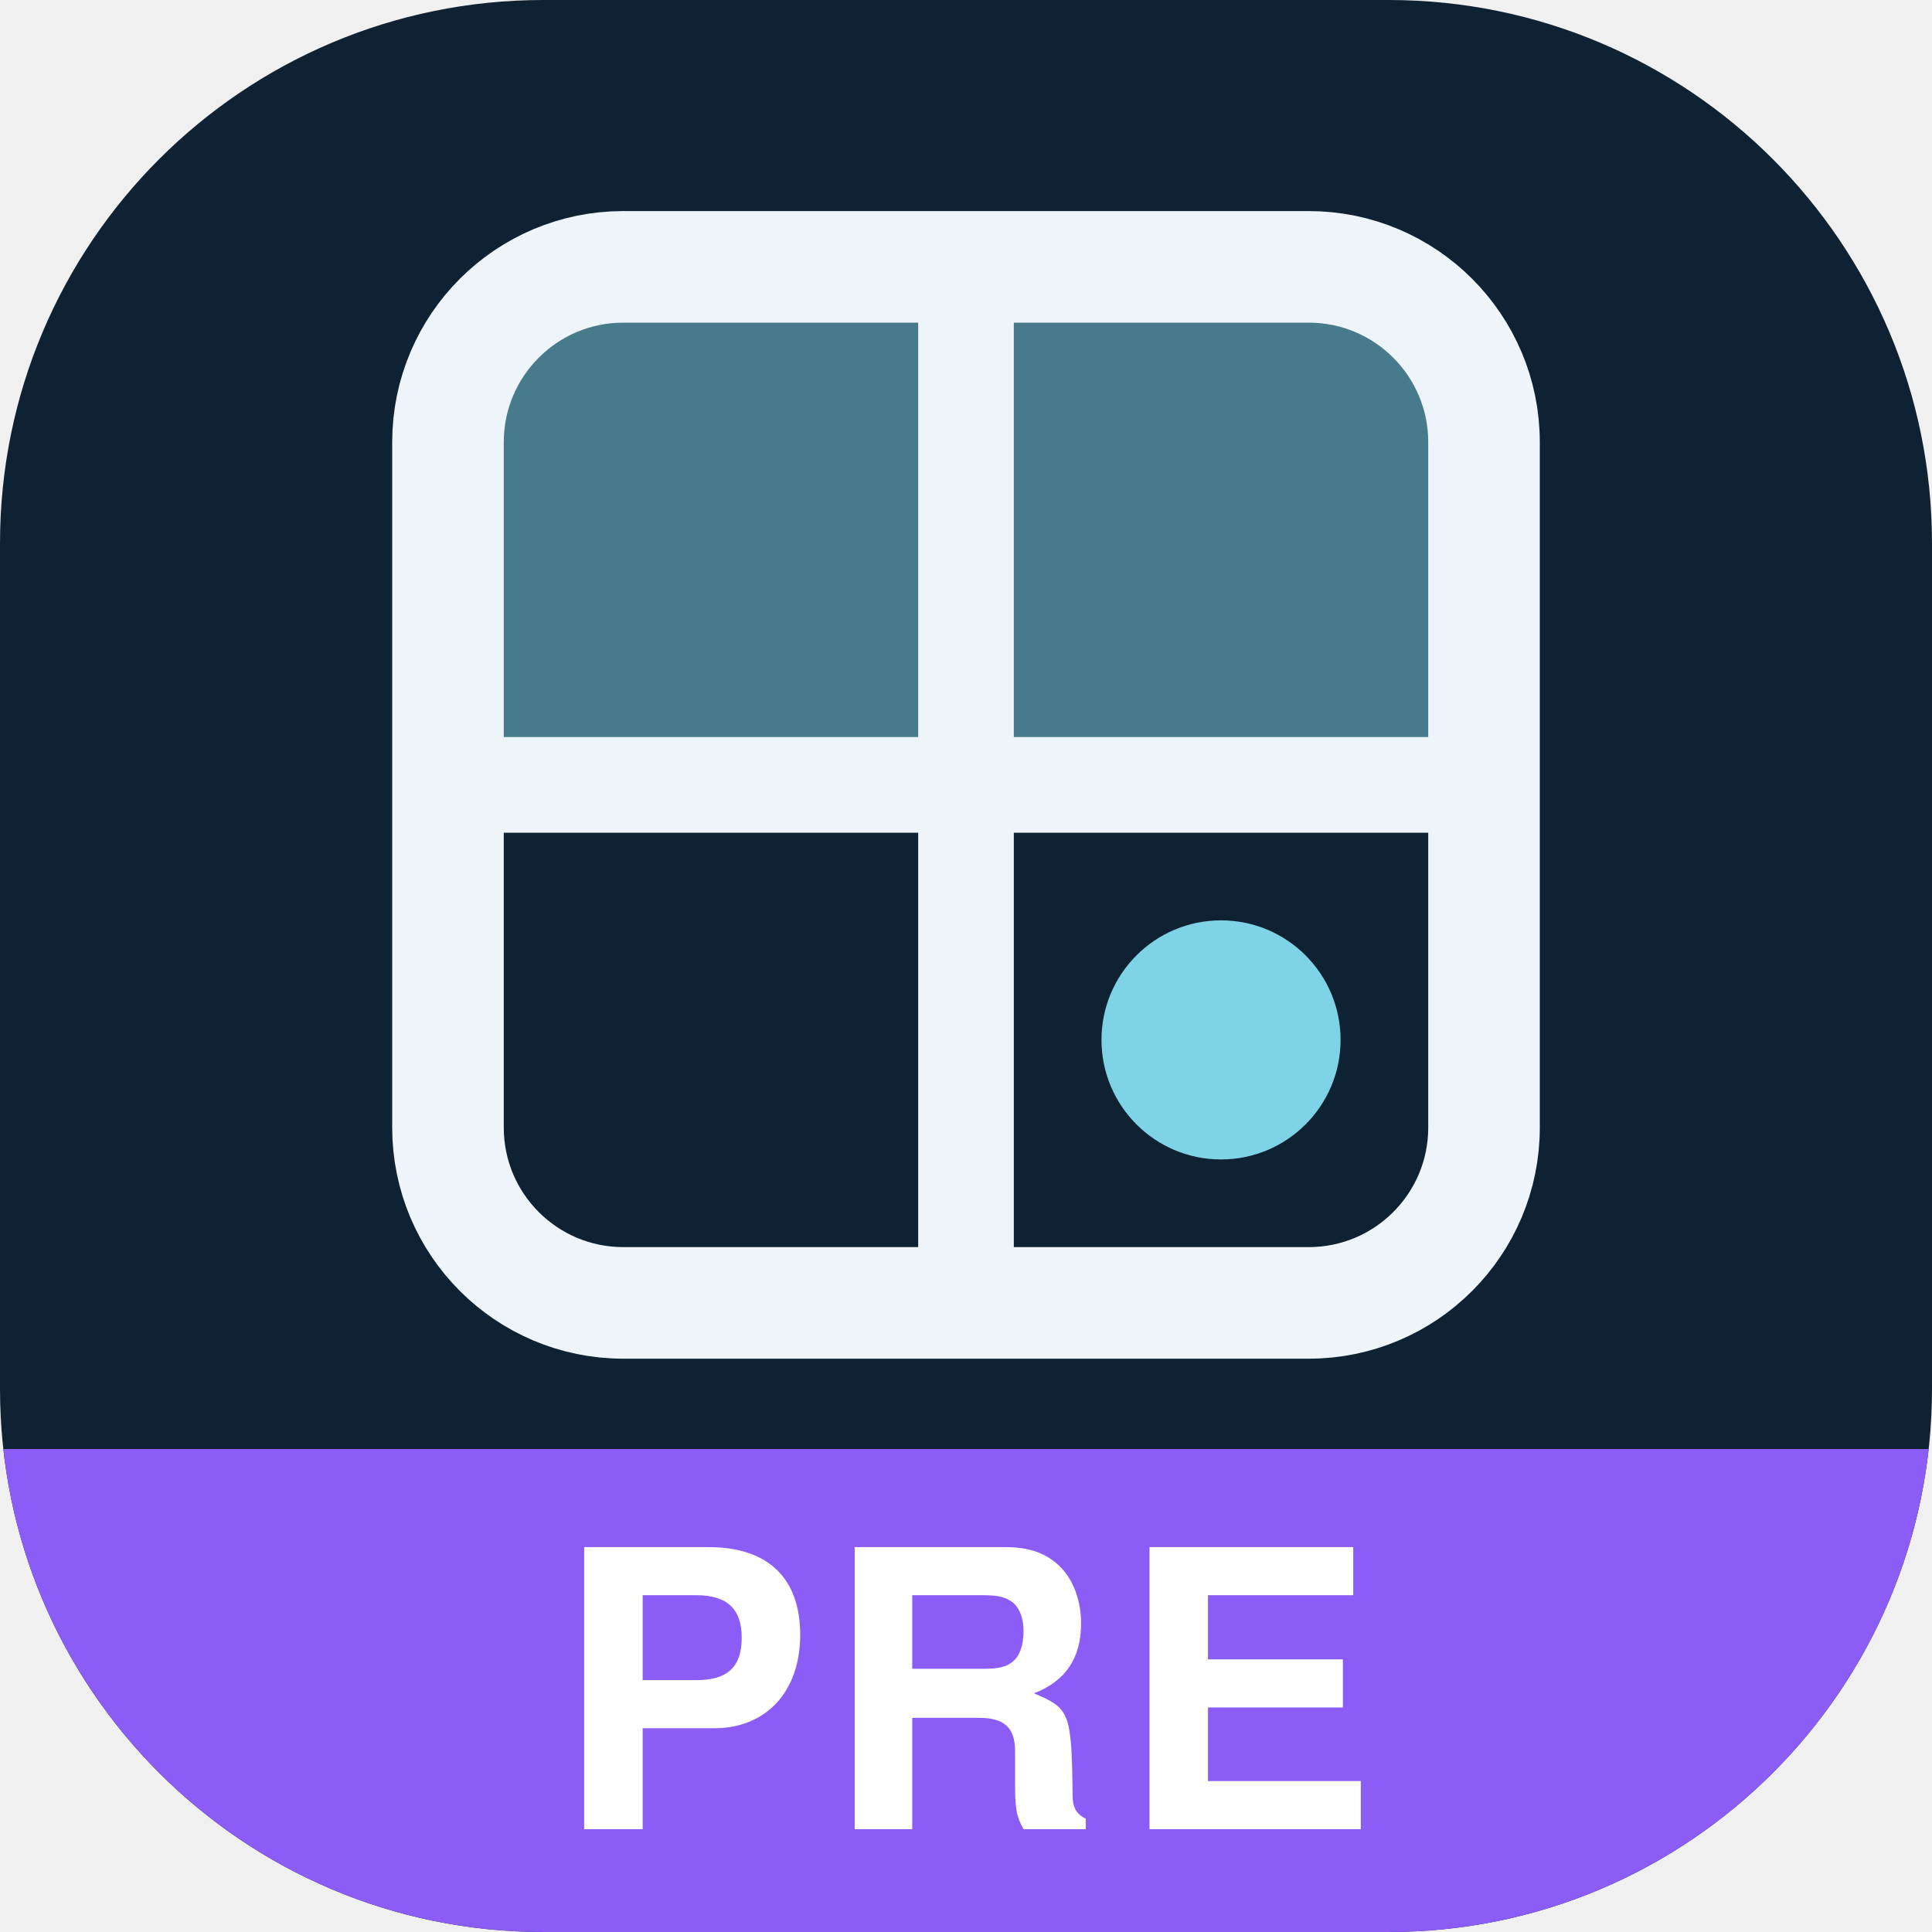
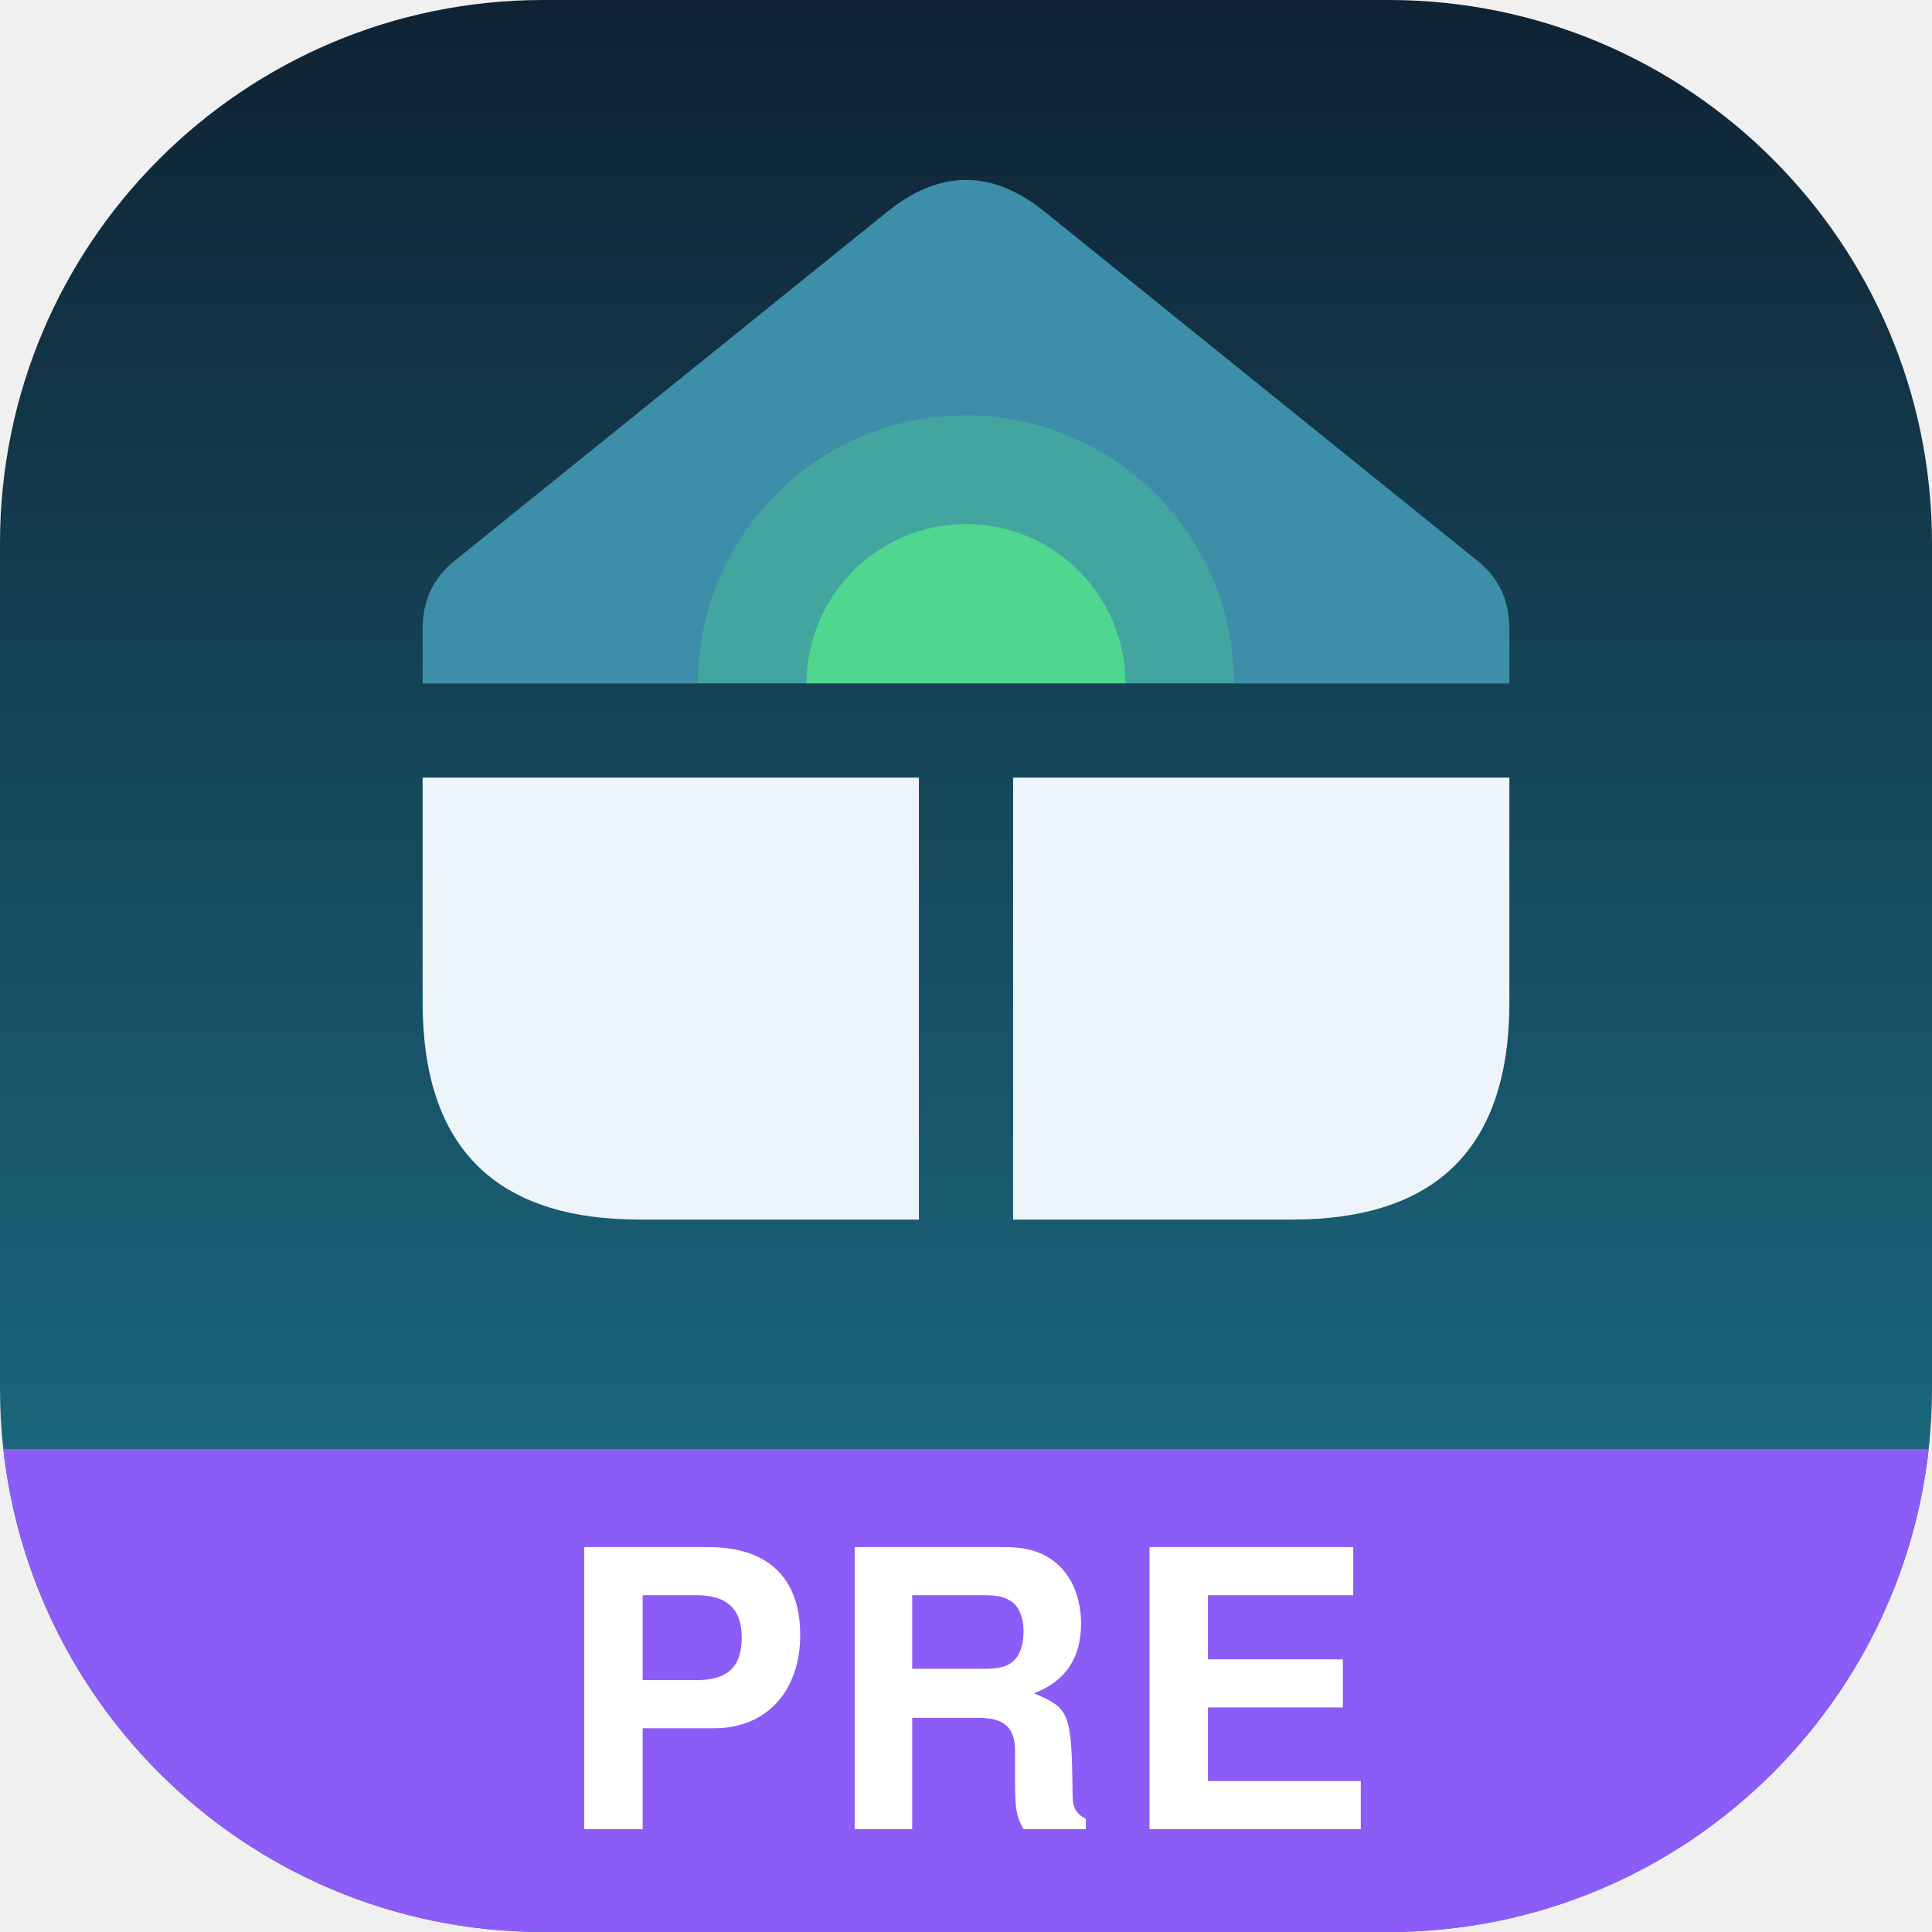
<svg xmlns="http://www.w3.org/2000/svg" viewBox="0 0 32 32">
  <clipPath id="t">
    <rect width="32" height="32" rx="9" />
  </clipPath>
  <g clip-path="url(#t)">
-     <rect width="32" height="32" fill="#0f2233" />
-     <g transform="translate(16 13) scale(.66) translate(-16 -16)">
-       <path d="M4.2 15.6V7.4a3.2 3.2 0 0 1 3.2-3.2h17.2a3.2 3.2 0 0 1 3.2 3.2v8.2z" fill="#7fd3e6" opacity=".5" />
-       <rect x="3" y="3" width="26" height="26" rx="4.4" fill="none" stroke="#eef5fa" stroke-width="2.8" />
-       <path d="M16 3v26M3 16h26" stroke="#eef5fa" stroke-width="2.4" />
-       <circle cx="22.4" cy="22.4" r="3" fill="#7fd3e6" />
+     <defs>
+       <linearGradient id="d" x1="0" y1="0" x2="0" y2="1">
+         <stop offset="0" stop-color="#0f2233" />
+         <stop offset="1" stop-color="#1f7d93" />
+       </linearGradient>
+     </defs>
+     <rect width="32" height="32" rx="0" fill="url(#d)" />
+     <g transform="translate(6.4 1.6) scale(0.6)">
+       <mask id="m">
+         <path d="M13.8 3.2Q16 1.4 18.2 3.2L30.1 12.8Q31 13.5 31 14.7V25Q31 31 25 31H7Q1 31 1 25V14.7Q1 13.5 1.9 12.8Z" fill="#fff" />
+         <path d="M0 17.5h32M16 17.5v15" stroke="#000" stroke-width="2.6" />
+       </mask>
+       <g mask="url(#m)">
+         <rect fill="#eef5fa" width="32" height="32" />
+         <rect fill="#3d8ea8" opacity="1" width="32" height="17.5" />
+         <path d="M8.6 16.2A7.4 7.4 0 0 1 23.4 16.2Z" fill="#4fd68f" opacity=".32" />
+         <path d="M11.6 16.2A4.4 4.4 0 0 1 20.4 16.2Z" fill="#4fd68f" />
+       </g>
    </g>
    <rect y="24" width="32" height="8" fill="#8b5cf6" />
  </g>
  <text x="16" y="30.3" text-anchor="middle" font-family="Helvetica, Arial, sans-serif" font-weight="800" font-size="6.4" letter-spacing=".3" fill="#ffffff">PRE</text>
</svg>
